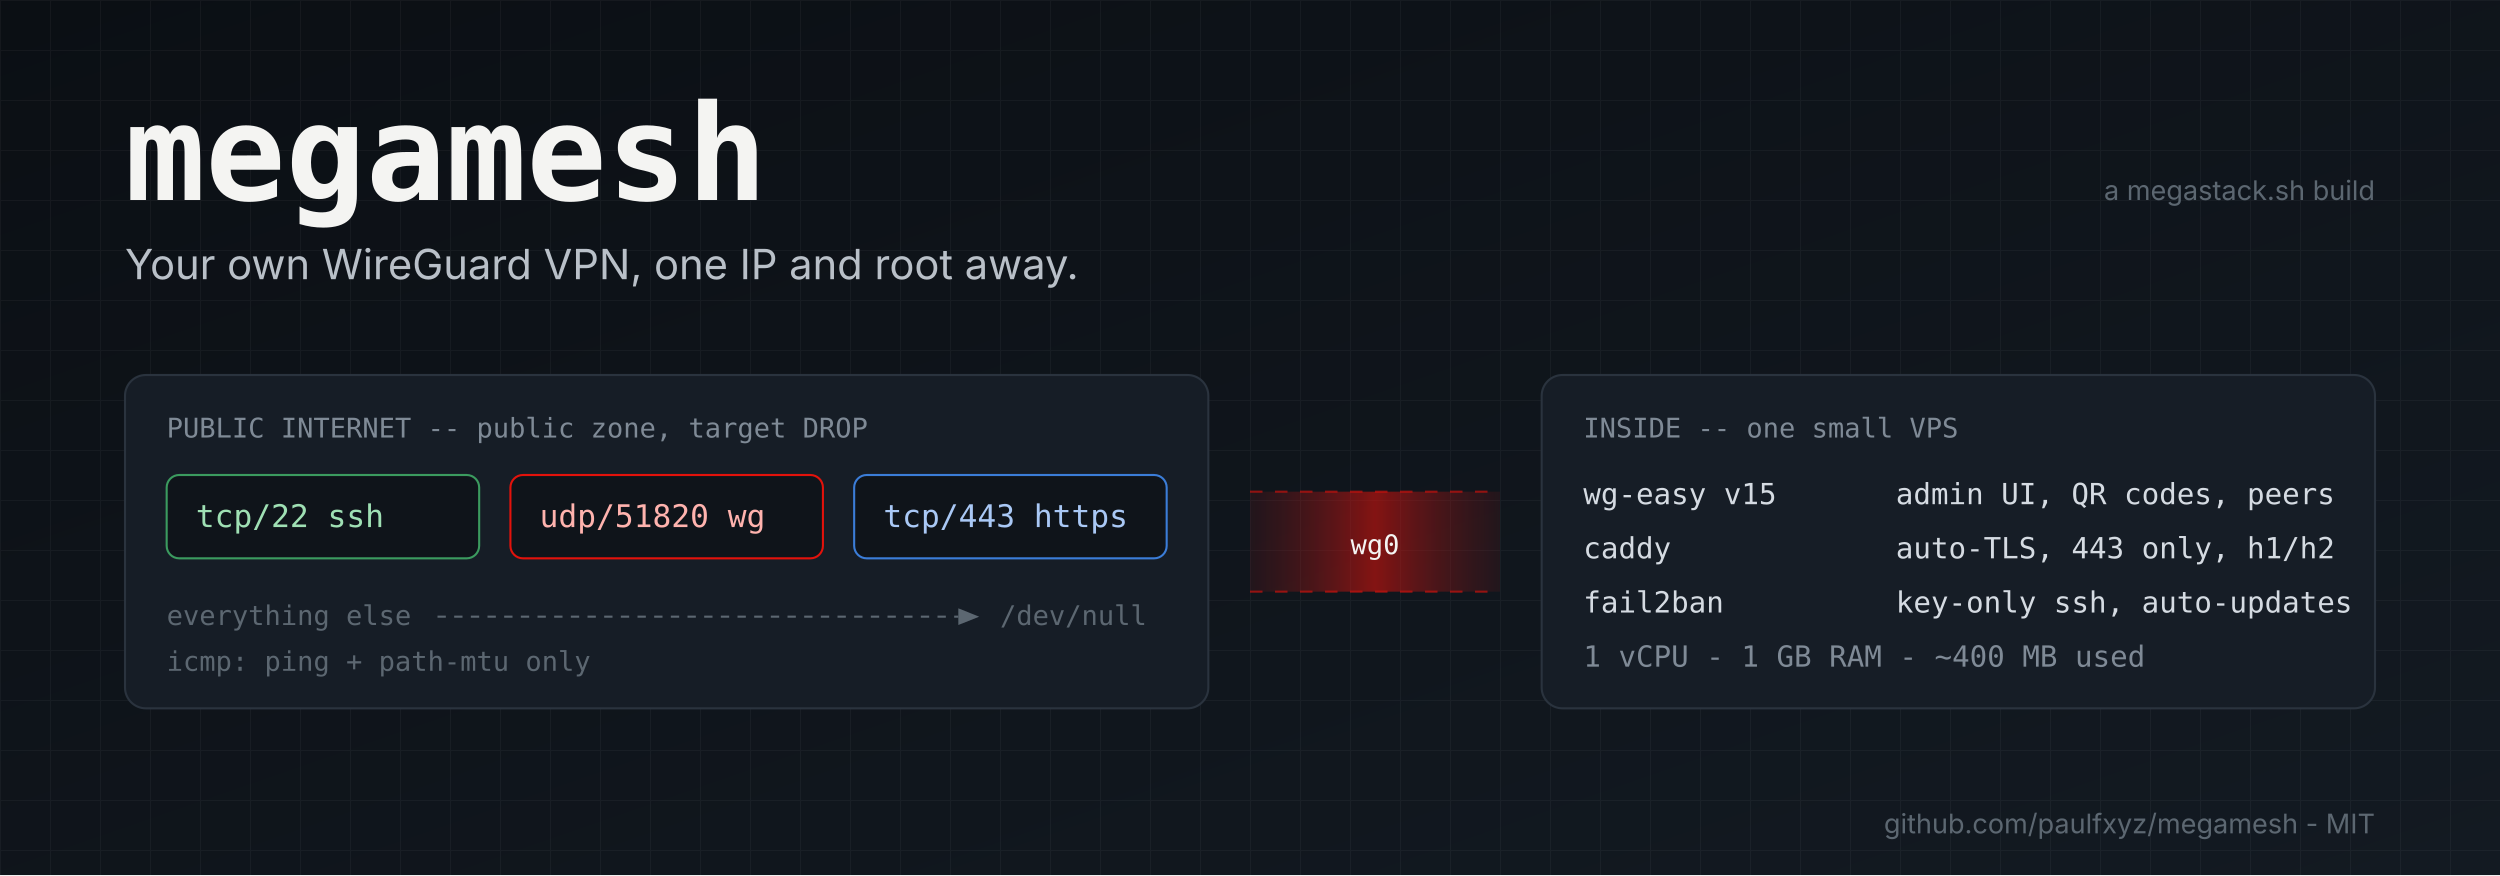
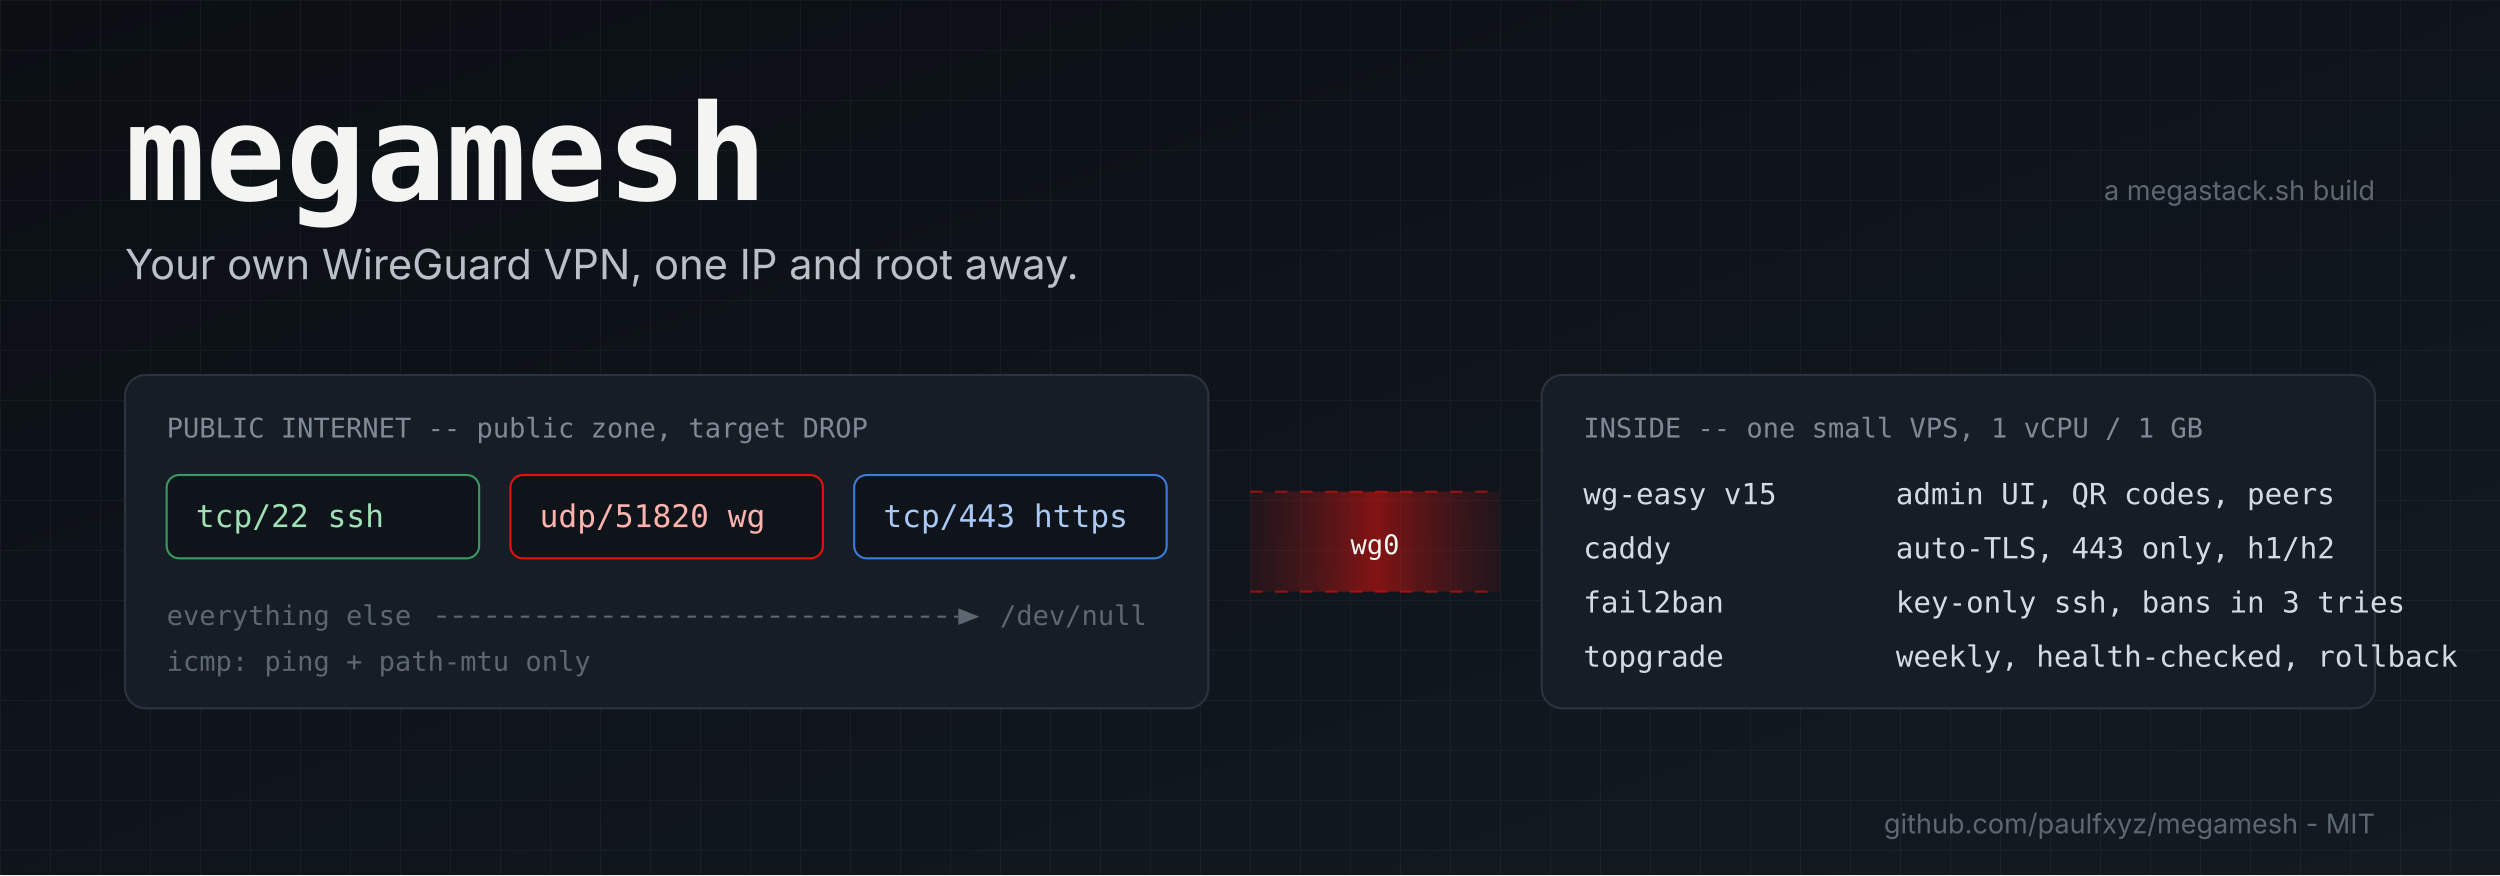
<svg xmlns="http://www.w3.org/2000/svg" viewBox="0 0 1200 420" width="1200" height="420" role="img" aria-label="megamesh: the public internet sees three doors — SSH, WireGuard and HTTPS — everything else is dropped. Behind them, a WireGuard tunnel, wg-easy and Caddy on a 1 GB VPS.">
  <defs>
    <linearGradient id="bg" x1="0" y1="0" x2="1" y2="1">
      <stop offset="0" stop-color="#0b0f14" />
      <stop offset="1" stop-color="#131a22" />
    </linearGradient>
    <linearGradient id="tunnel" x1="0" y1="0" x2="1" y2="0">
      <stop offset="0" stop-color="#88171a" stop-opacity="0.15" />
      <stop offset="0.5" stop-color="#e3120b" stop-opacity="0.55" />
      <stop offset="1" stop-color="#88171a" stop-opacity="0.15" />
    </linearGradient>
    <pattern id="grid" width="24" height="24" patternUnits="userSpaceOnUse">
      <path d="M24 0H0V24" fill="none" stroke="#ffffff" stroke-opacity="0.04" />
    </pattern>
  </defs>
  <rect width="1200" height="420" fill="url(#bg)" />
  <rect width="1200" height="420" fill="url(#grid)" />
  <text x="60" y="96" font-family="ui-monospace, SFMono-Regular, Menlo, Consolas, monospace" font-size="64" font-weight="700" fill="#f4f4f2">megamesh</text>
  <text x="60" y="134" font-family="Inter, -apple-system, Segoe UI, Helvetica, Arial, sans-serif" font-size="20" fill="#b9c0c8">Your own WireGuard VPN, one IP and root away.</text>
  <text x="1140" y="96" text-anchor="end" font-family="Inter, -apple-system, Segoe UI, Helvetica, Arial, sans-serif" font-size="13" fill="#5c6771">a megastack.sh build</text>
  <g transform="translate(60,180)">
    <rect x="0" y="0" width="520" height="160" rx="10" fill="#161d26" stroke="#2a333e" />
    <text x="20" y="30" font-family="ui-monospace, Menlo, Consolas, monospace" font-size="13" fill="#7f8a96">PUBLIC INTERNET -- public zone, target DROP</text>
    <g font-family="ui-monospace, Menlo, Consolas, monospace" font-size="15">
      <rect x="20" y="48" width="150" height="40" rx="6" fill="#0f141a" stroke="#3b9b5f" />
      <text x="34" y="73" fill="#9fe0b4">tcp/22   ssh</text>
      <rect x="185" y="48" width="150" height="40" rx="6" fill="#0f141a" stroke="#e3120b" />
      <text x="199" y="73" fill="#ffb3ae">udp/51820 wg</text>
      <rect x="350" y="48" width="150" height="40" rx="6" fill="#0f141a" stroke="#3b7dd8" />
      <text x="364" y="73" fill="#a9c8f5">tcp/443 https</text>
      <text x="20" y="120" fill="#5c6771" font-size="13">everything else</text>
      <line x1="150" y1="116" x2="400" y2="116" stroke="#5c6771" stroke-dasharray="4 4" />
      <polygon points="400,112 410,116 400,120" fill="#5c6771" />
      <text x="420" y="120" fill="#5c6771" font-size="13">/dev/null</text>
      <text x="20" y="142" fill="#5c6771" font-size="13">icmp: ping + path-mtu only</text>
    </g>
  </g>
  <g transform="translate(600,236)">
    <rect x="0" y="0" width="120" height="48" fill="url(#tunnel)" />
    <path d="M0 0 H120 M0 48 H120" stroke="#e3120b" stroke-opacity="0.6" stroke-dasharray="6 6" />
    <text x="60" y="30" text-anchor="middle" font-family="ui-monospace, Menlo, Consolas, monospace" font-size="13" fill="#f4f4f2">wg0</text>
  </g>
  <g transform="translate(740,180)">
    <rect x="0" y="0" width="400" height="160" rx="10" fill="#161d26" stroke="#2a333e" />
-     <text x="20" y="30" font-family="ui-monospace, Menlo, Consolas, monospace" font-size="13" fill="#7f8a96">INSIDE -- one small VPS</text>
+     <text x="20" y="30" font-family="ui-monospace, Menlo, Consolas, monospace" font-size="13" fill="#7f8a96">INSIDE -- one small VPS, 1 vCPU / 1 GB</text>
    <g font-family="ui-monospace, Menlo, Consolas, monospace" font-size="14" fill="#d5dbe2">
      <text x="20" y="62">wg-easy v15</text>
      <text x="170" y="62">admin UI, QR codes, peers</text>
      <text x="20" y="88">caddy</text>
      <text x="170" y="88">auto-TLS, 443 only, h1/h2</text>
      <text x="20" y="114">fail2ban</text>
-       <text x="170" y="114">key-only ssh, auto-updates</text>
-       <text x="20" y="140" fill="#7f8a96">1 vCPU - 1 GB RAM - ~400 MB used</text>
+       <text x="170" y="114">key-only ssh, bans in 3 tries</text>
+       <text x="20" y="140">topgrade</text>
+       <text x="170" y="140">weekly, health-checked, rollback</text>
    </g>
  </g>
  <text x="1140" y="400" text-anchor="end" font-family="Inter, -apple-system, Segoe UI, Helvetica, Arial, sans-serif" font-size="13" fill="#5c6771">github.com/paulfxyz/megamesh - MIT</text>
</svg>
